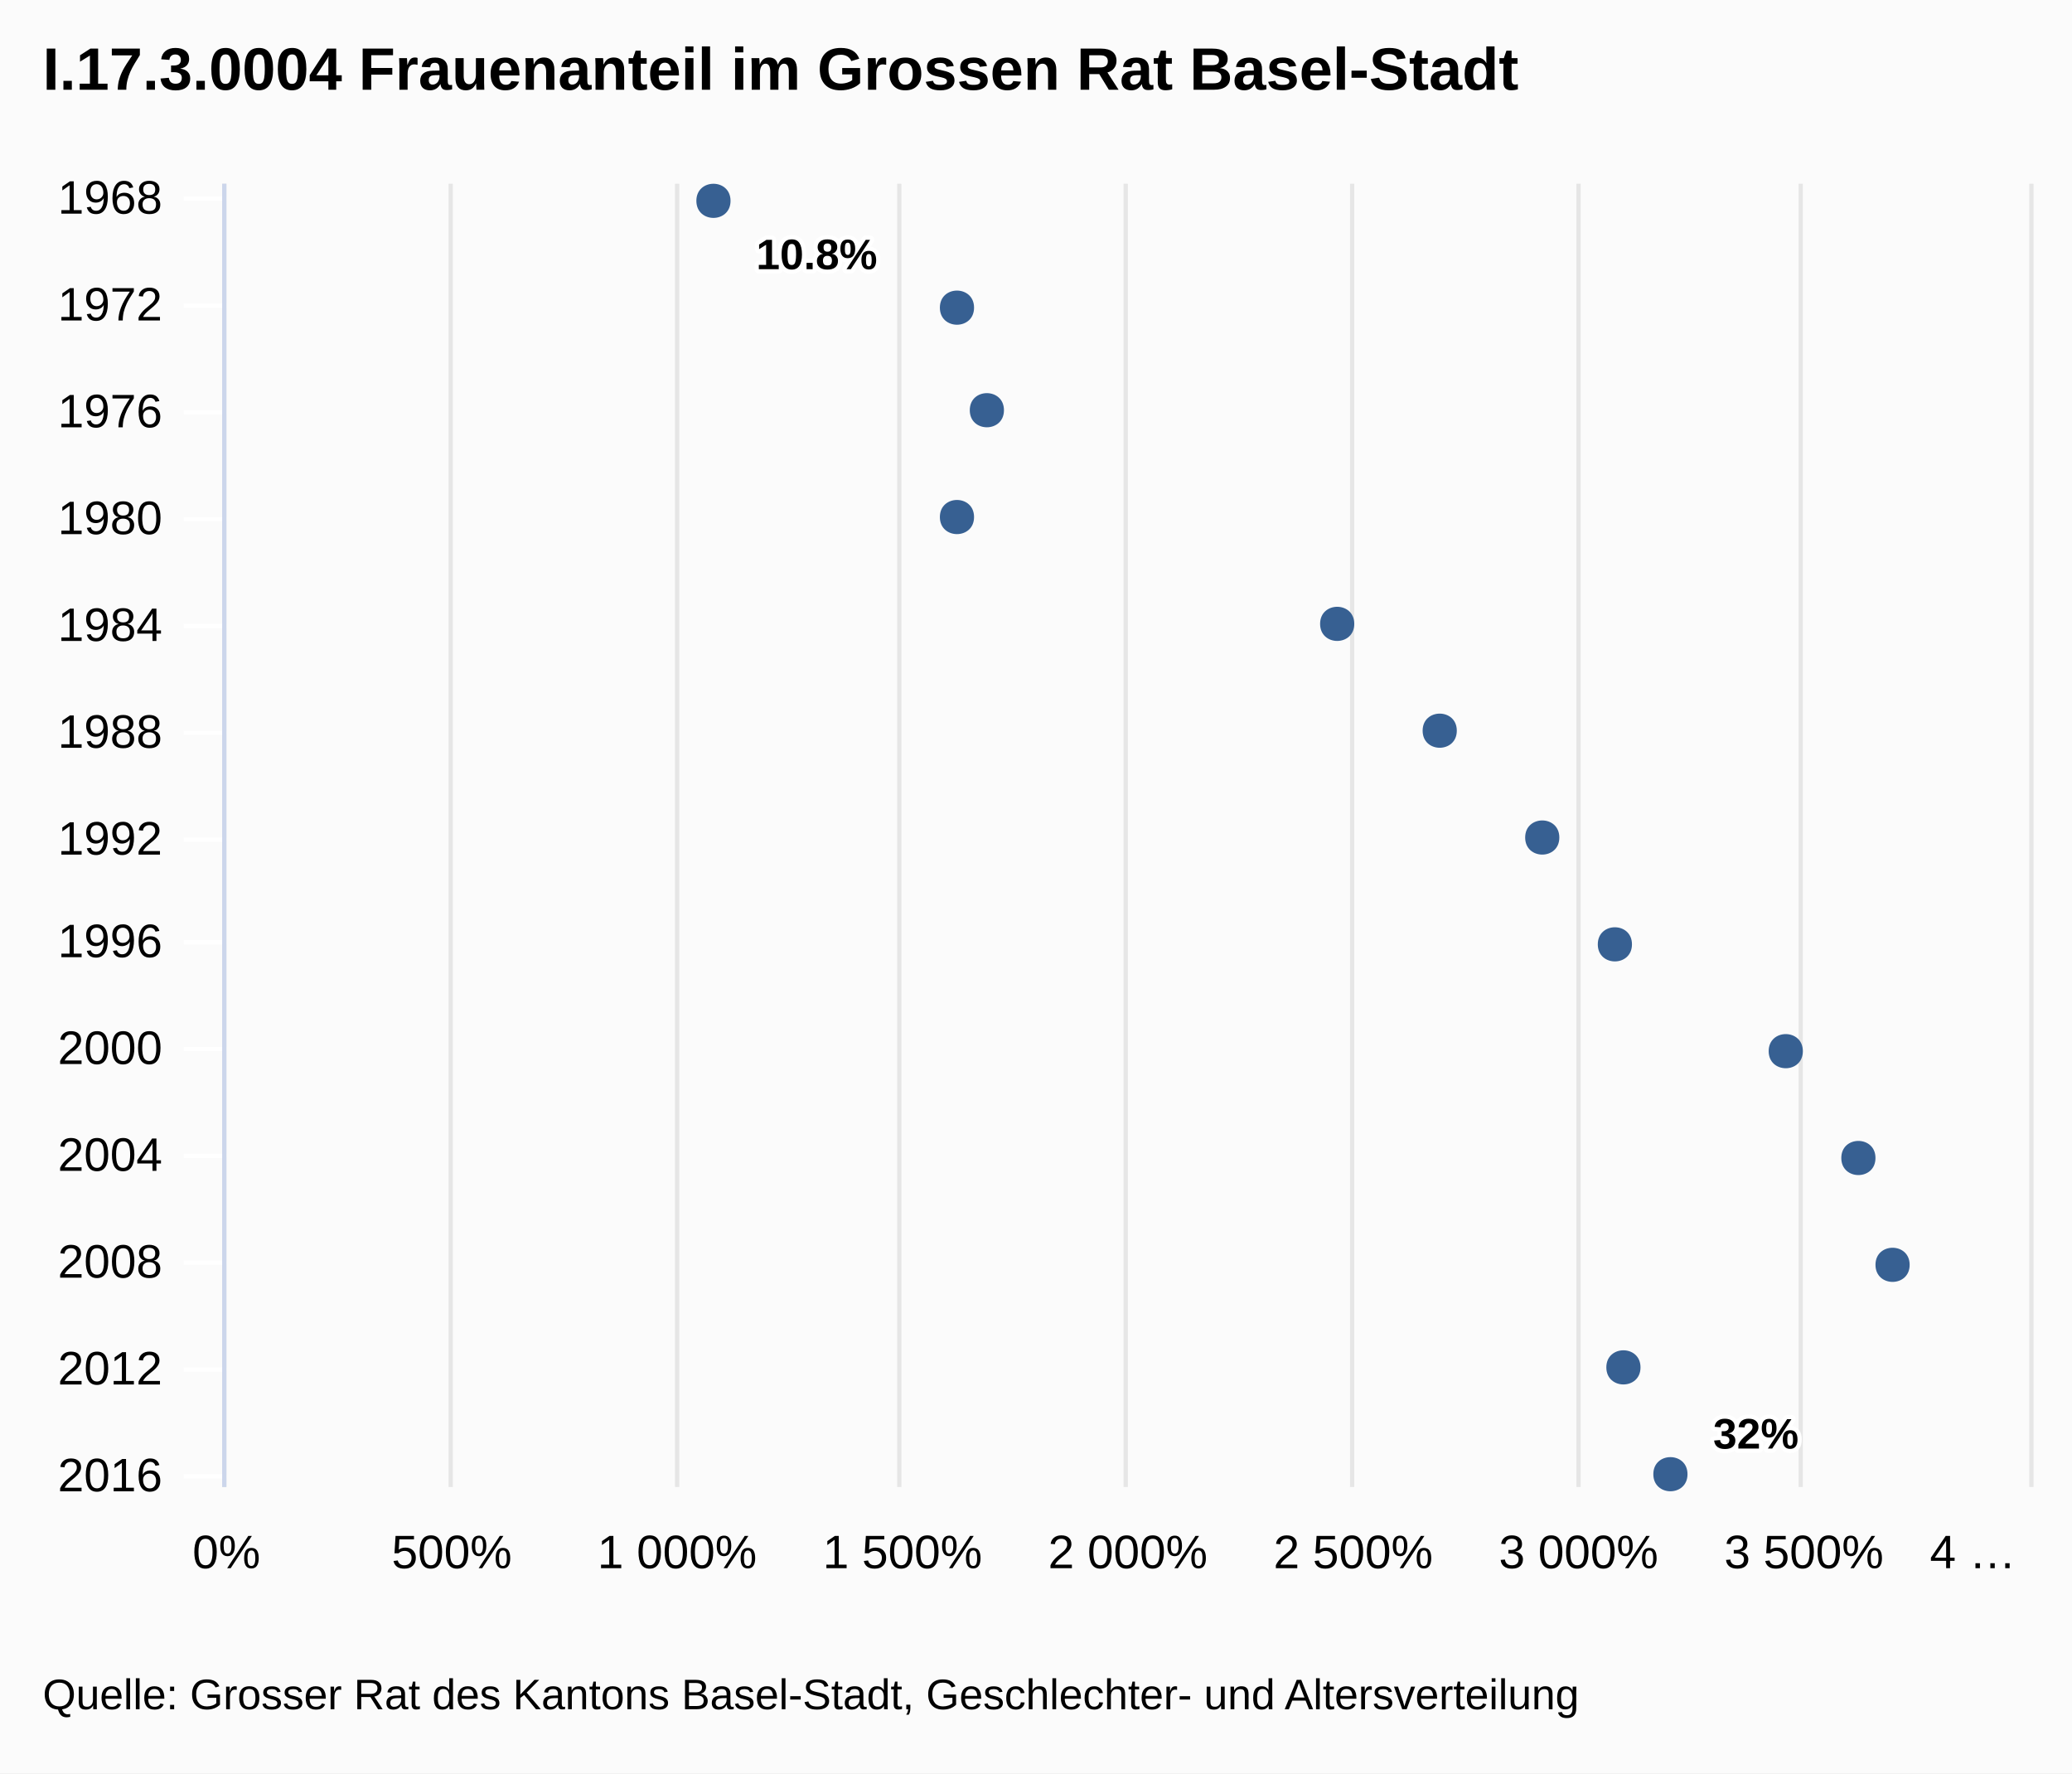
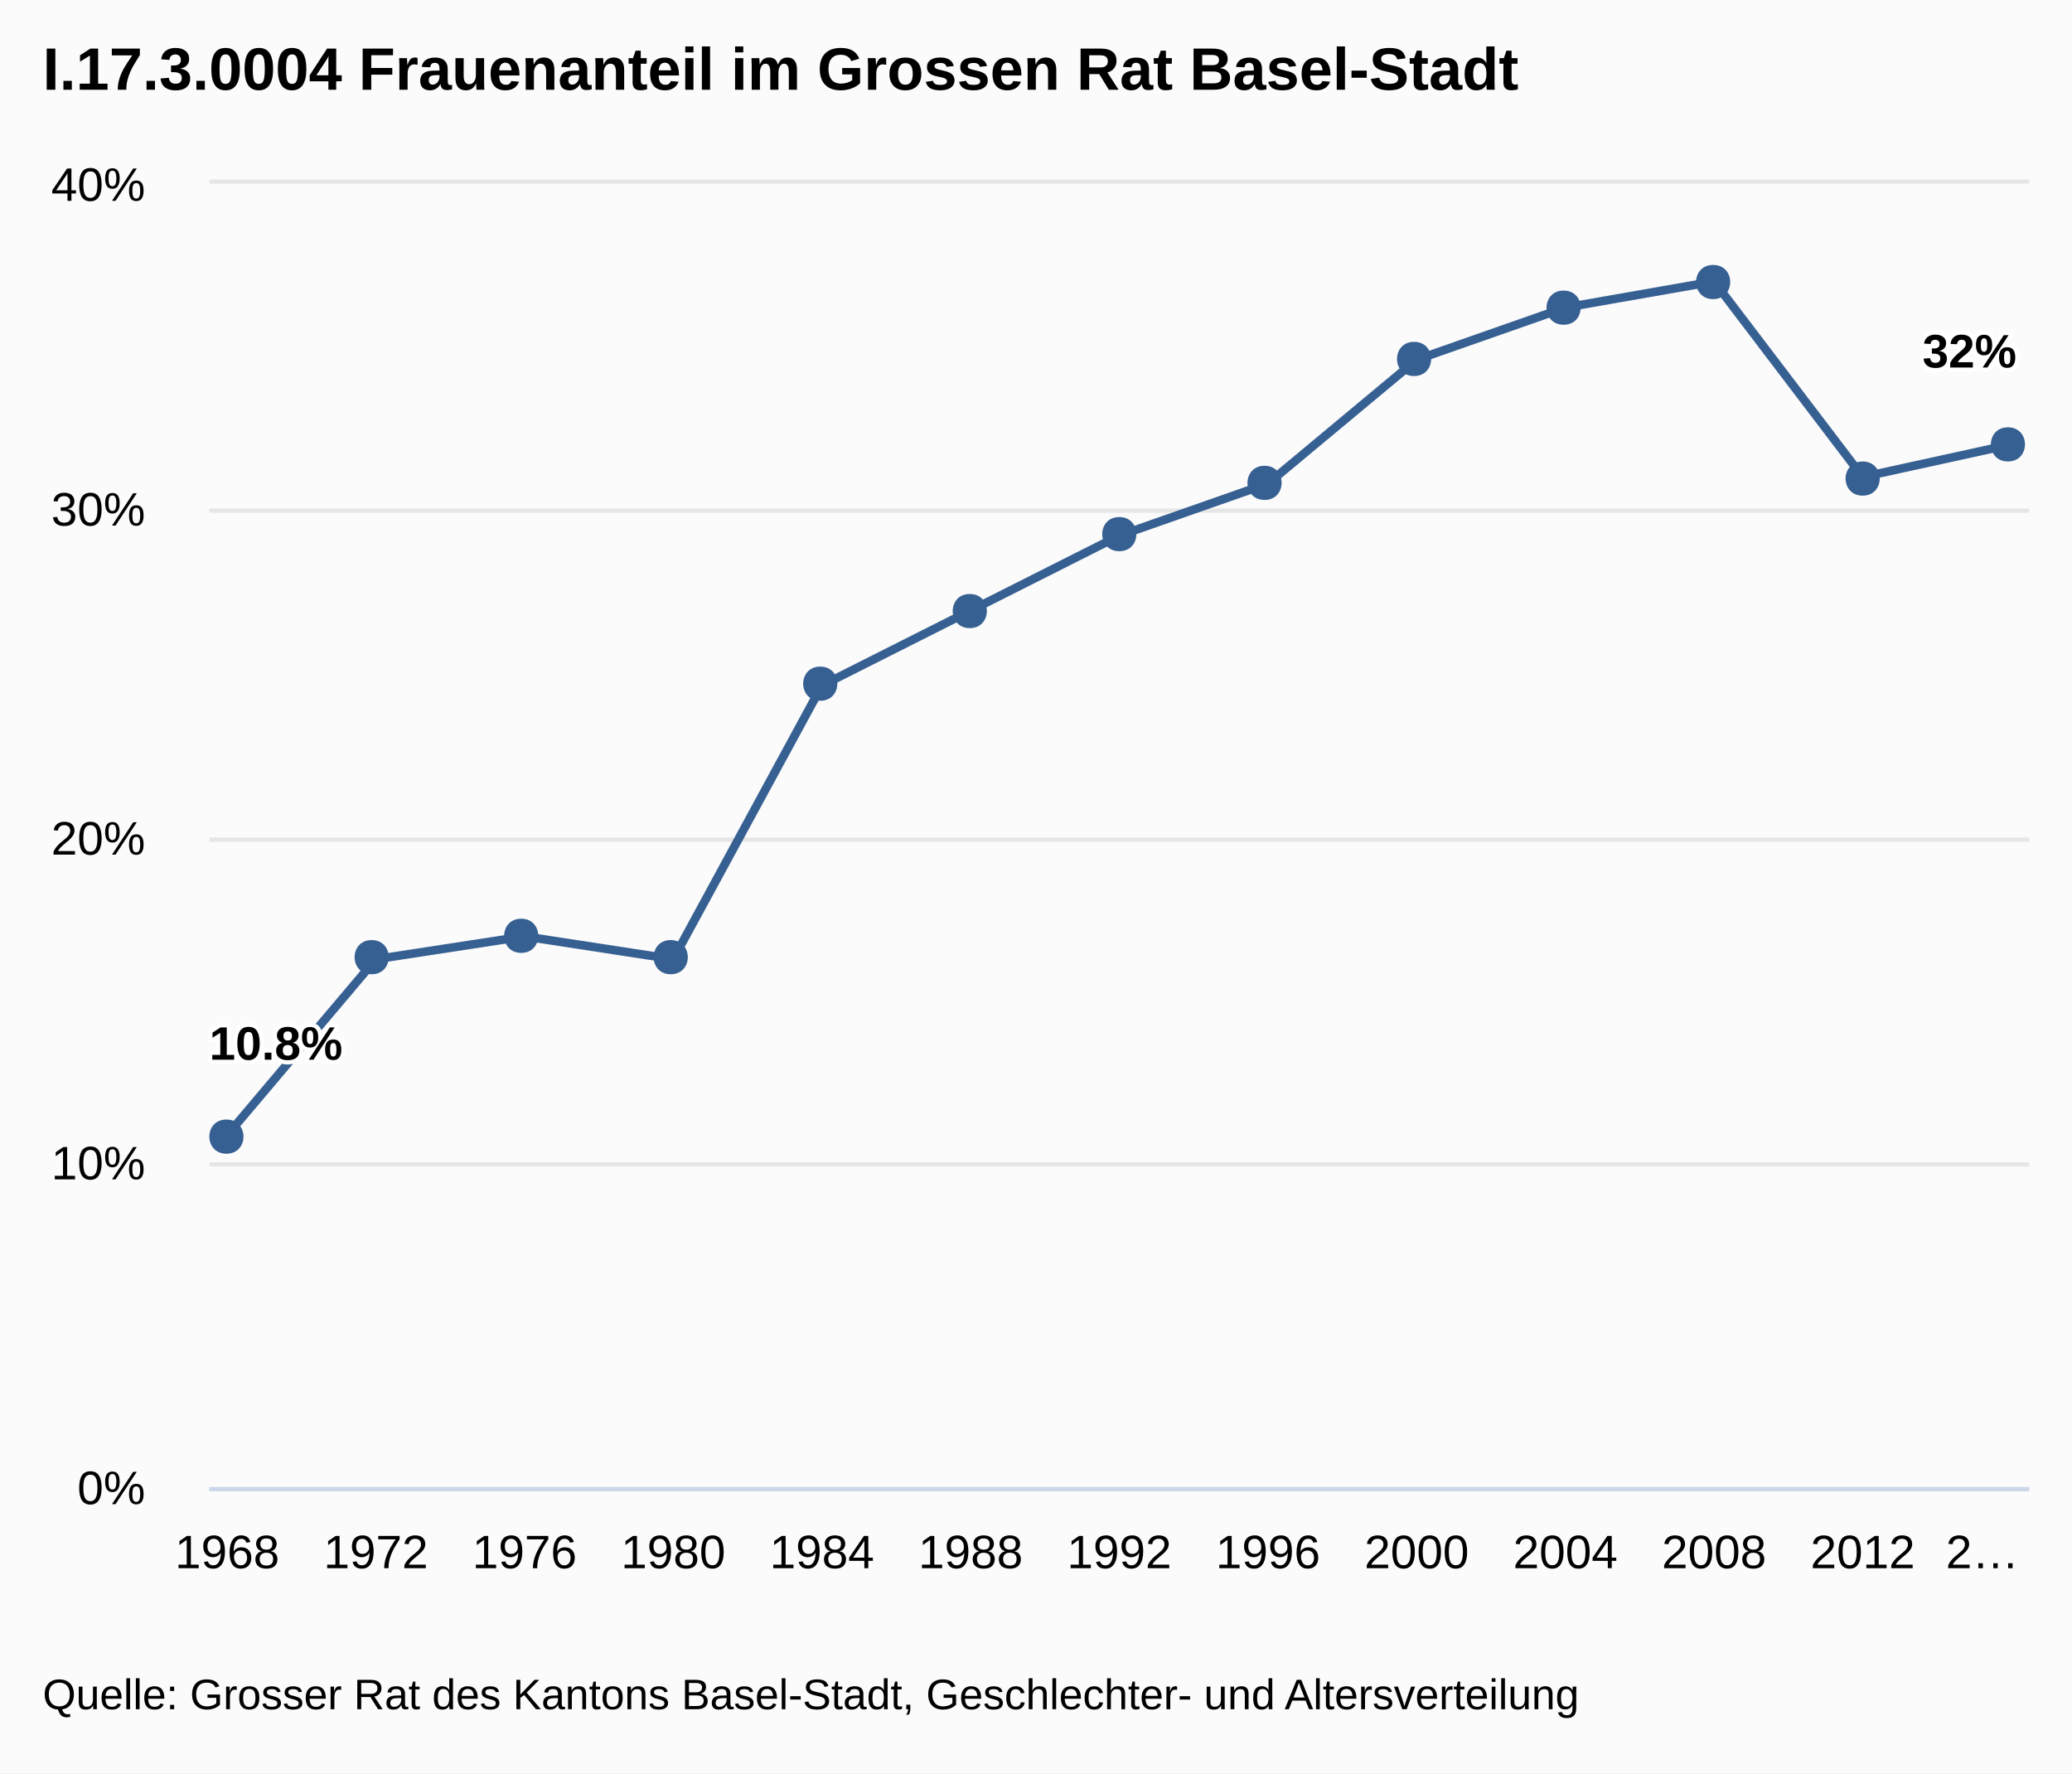
<svg xmlns="http://www.w3.org/2000/svg" class="highcharts-root" viewBox="0 0 485 415" font-family="Arial" font-size="12">
+   <defs>
+     <clipPath id="a">
+       <path fill="none" d="M0 0h426v305H0z" />
+     </clipPath>
+   </defs>
  <rect fill="#fbfbfb" class="highcharts-background" width="485" height="415" rx="0" ry="0" />
-   <path fill="none" class="highcharts-plot-background" d="M53 43h422v305H53z" />
+   <path fill="none" class="highcharts-plot-background" d="M49 43h426v305H49z" />
  <g class="highcharts-grid highcharts-xaxis-grid">
-     <path fill="none" class="highcharts-grid-line" d="M53 46.5h422m-422 25h422m-422 25h422m-422 25h422m-422 25h422m-422 25h422m-422 25h422m-422 24h422m-422 25h422m-422 25h422m-422 25h422m-422 25h422m-422 25h422" />
+     <path fill="none" class="highcharts-grid-line" d="M52.5 43v305m35-305v305m35-305v305m35-305v305m34-305v305m35-305v305m35-305v305m35-305v305m35-305v305m34-305v305m35-305v305m35-305v305m35-305v305" />
  </g>
  <g class="highcharts-grid highcharts-yaxis-grid">
-     <path fill="none" stroke="#e6e6e6" class="highcharts-grid-line" d="M52.5 43v305m53-305v305m53-305v305m52-305v305m53-305v305m53-305v305m53-305v305m52-305v305m54-305v305" />
+     <path fill="none" stroke="#e6e6e6" class="highcharts-grid-line" d="M49 348.5h426m-426-76h426m-426-76h426m-426-77h426m-426-77h426" />
  </g>
-   <path fill="none" class="highcharts-plot-border" d="M53 43h422v305H53z" />
+   <path fill="none" class="highcharts-plot-border" d="M49 43h426v305H49z" />
  <g class="highcharts-axis highcharts-xaxis">
-     <path fill="none" class="highcharts-tick" stroke="#FFF" d="M53 46.5H43m10 25H43m10 25H43m10 25H43m10 25H43m10 25H43m10 25H43m10 24H43m10 25H43m10 25H43m10 25H43m10 25H43m10 25H43" />
-     <path fill="none" class="highcharts-axis-line" stroke="#ccd6eb" d="M52.5 43v305" />
+     <path fill="none" class="highcharts-axis-line" stroke="#ccd6eb" d="M49 348.5h426" />
  </g>
  <g class="highcharts-axis highcharts-yaxis">
-     <path fill="none" class="highcharts-axis-line" d="M53 348h422" />
+     <path fill="none" class="highcharts-axis-line" d="M49 43v305" />
  </g>
  <g class="highcharts-series-group">
-     <g class="highcharts-markers highcharts-series-0 highcharts-scatter-series highcharts-color-undefined highcharts-tracker">
-       <path fill="#376092" d="M395 345c0-5.328-8-5.328-8 0s8 5.328 8 0zm-11-25c0-5.328-8-5.328-8 0s8 5.328 8 0zm63-24c0-5.328-8-5.328-8 0s8 5.328 8 0zm-8-25c0-5.328-8-5.328-8 0s8 5.328 8 0zm-17-25c0-5.328-8-5.328-8 0s8 5.328 8 0zm-40-25c0-5.328-8-5.328-8 0s8 5.328 8 0zm-17-25c0-5.328-8-5.328-8 0s8 5.328 8 0zm-24-25c0-5.328-8-5.328-8 0s8 5.328 8 0zm-24-25c0-5.328-8-5.328-8 0s8 5.328 8 0zm-89-25c0-5.328-8-5.328-8 0s8 5.328 8 0zm7-25c0-5.328-8-5.328-8 0s8 5.328 8 0zm-7-24c0-5.328-8-5.328-8 0s8 5.328 8 0zm-57-25c0-5.328-8-5.328-8 0s8 5.328 8 0z" class="highcharts-point" />
+     <g class="highcharts-series highcharts-series-0 highcharts-line-series highcharts-color-undefined" transform="translate(49 43)" clip-path="url(#a)">
+       <path fill="none" d="M4.176 222.65l34.804-41.175 34.804-5.337 34.804 5.337 34.804-64.05 34.804-17.537L213 82.35l34.804-12.2 34.804-28.975 34.804-12.2 34.804-6.1 34.804 45.75L421.824 61" class="highcharts-graph" stroke="#376092" stroke-width="2" stroke-linejoin="round" stroke-linecap="round" />
+       <path fill="none" d="M-5.824 222.65h10l34.804-41.175 34.804-5.337 34.804 5.337 34.804-64.05 34.804-17.537L213 82.35l34.804-12.2 34.804-28.975 34.804-12.2 34.804-6.1 34.804 45.75L421.824 61h10" stroke-linejoin="round" stroke="rgba(192,192,192,0)" stroke-width="22" class="highcharts-tracker" />
+     </g>
+     <g class="highcharts-markers highcharts-series-0 highcharts-line-series highcharts-color-undefined highcharts-tracker">
+       <path fill="#376092" d="M470 100c5.328 0 5.328 8 0 8s-5.328-8 0-8zm-34 8c5.328 0 5.328 8 0 8s-5.328-8 0-8zm-35-46c5.328 0 5.328 8 0 8s-5.328-8 0-8zm-35 6c5.328 0 5.328 8 0 8s-5.328-8 0-8zm-35 12c5.328 0 5.328 8 0 8s-5.328-8 0-8zm-35 29c5.328 0 5.328 8 0 8s-5.328-8 0-8zm-34 12c5.328 0 5.328 8 0 8s-5.328-8 0-8zm-35 18c5.328 0 5.328 8 0 8s-5.328-8 0-8zm-35 17c5.328 0 5.328 8 0 8s-5.328-8 0-8zm-35 64c5.328 0 5.328 8 0 8s-5.328-8 0-8zm-35-5c5.328 0 5.328 8 0 8s-5.328-8 0-8zm-35 5c5.328 0 5.328 8 0 8s-5.328-8 0-8zm-34 42c5.328 0 5.328 8 0 8s-5.328-8 0-8z" class="highcharts-point" />
    </g>
  </g>
  <text x="10" class="highcharts-title" style="width:421px" y="21" color="#000" font-size="14" font-weight="700">
    <tspan>I.17.3.0004 Frauenanteil im Grossen Rat Basel-Stadt</tspan>
  </text>
-   <g class="highcharts-data-labels highcharts-series-0 highcharts-scatter-series highcharts-color-undefined highcharts-tracker">
-     <text x="5" style="text-outline:1px contrast" y="15" font-size="10" font-weight="700" color="#000" transform="translate(172 48)" class="highcharts-label highcharts-data-label highcharts-data-label-color-undefined">
-       <tspan x="5" y="15" class="highcharts-text-outline" fill="#FFF" stroke="#FFF" stroke-width="2" stroke-linejoin="round">10.8%</tspan>
-       <tspan x="5" y="15">10.8%</tspan>
+   <g class="highcharts-data-labels highcharts-series-0 highcharts-line-series highcharts-color-undefined">
+     <text x="5" style="text-outline:1px contrast" y="16" font-size="11" font-weight="700" color="#000" transform="translate(44 232)" class="highcharts-label highcharts-data-label highcharts-data-label-color-undefined">
+       <tspan x="5" y="16" class="highcharts-text-outline" fill="#FFF" stroke="#FFF" stroke-width="2" stroke-linejoin="round">10.8%</tspan>
+       <tspan x="5" y="16">10.8%</tspan>
    </text>
-     <text x="5" style="text-outline:1px contrast" y="15" font-size="10" font-weight="700" color="#000" transform="translate(396 324)" class="highcharts-label highcharts-data-label highcharts-data-label-color-undefined">
-       <tspan x="5" y="15" class="highcharts-text-outline" fill="#FFF" stroke="#FFF" stroke-width="2" stroke-linejoin="round">32%</tspan>
-       <tspan x="5" y="15">32%</tspan>
+     <text x="5" style="text-outline:1px contrast" y="16" font-size="11" font-weight="700" color="#000" transform="translate(445 70)" class="highcharts-label highcharts-data-label highcharts-data-label-color-undefined">
+       <tspan x="5" y="16" class="highcharts-text-outline" fill="#FFF" stroke="#FFF" stroke-width="2" stroke-linejoin="round">32%</tspan>
+       <tspan x="5" y="16">32%</tspan>
    </text>
  </g>
-   <g class="highcharts-axis-labels highcharts-xaxis-labels" text-anchor="end" color="#000" cursor="default" font-size="11">
-     <text x="38" style="width:150px" y="50">
-       <tspan>1968</tspan>
-     </text>
-     <text x="38" style="width:150px" y="75">
-       <tspan>1972</tspan>
-     </text>
-     <text x="38" style="width:150px" y="100">
-       <tspan>1976</tspan>
-     </text>
-     <text x="38" style="width:150px" y="125">
-       <tspan>1980</tspan>
-     </text>
-     <text x="38" style="width:150px" y="150">
-       <tspan>1984</tspan>
-     </text>
-     <text x="38" style="width:150px" y="175">
-       <tspan>1988</tspan>
-     </text>
-     <text x="38" style="width:150px" y="200">
-       <tspan>1992</tspan>
-     </text>
-     <text x="38" style="width:150px" y="224">
-       <tspan>1996</tspan>
-     </text>
-     <text x="38" style="width:150px" y="249">
-       <tspan>2000</tspan>
-     </text>
-     <text x="38" style="width:150px" y="274">
-       <tspan>2004</tspan>
-     </text>
-     <text x="38" style="width:150px" y="299">
-       <tspan>2008</tspan>
-     </text>
-     <text x="38" style="width:150px" y="324">
-       <tspan>2012</tspan>
-     </text>
-     <text x="38" style="width:150px" y="349">
-       <tspan>2016</tspan>
+   <g class="highcharts-axis-labels highcharts-xaxis-labels" text-anchor="middle" color="#000" cursor="default" font-size="11">
+     <text x="53.176" y="367">
+             1968
+         </text>
+     <text x="87.98" y="367">
+             1972
+         </text>
+     <text x="122.784" y="367">
+             1976
+         </text>
+     <text x="157.588" y="367">
+             1980
+         </text>
+     <text x="192.392" y="367">
+             1984
+         </text>
+     <text x="227.196" y="367">
+             1988
+         </text>
+     <text x="262" y="367">
+             1992
+         </text>
+     <text x="296.804" y="367">
+             1996
+         </text>
+     <text x="331.608" y="367">
+             2000
+         </text>
+     <text x="366.412" y="367">
+             2004
+         </text>
+     <text x="401.216" y="367">
+             2008
+         </text>
+     <text x="436.02" y="367">
+             2012
+         </text>
+     <text x="464.037" style="width:21.926" y="367" text-overflow="ellipsis">
+       <tspan>2…</tspan>
    </text>
  </g>
-   <g class="highcharts-axis-labels highcharts-yaxis-labels" text-anchor="middle" color="#000" cursor="default" font-size="11">
-     <text x="53" y="367">
-             0%
-         </text>
-     <text x="105.75" y="367">
-             500%
-         </text>
-     <text x="158.5" y="367">
-       <tspan>1 000%</tspan>
+   <g class="highcharts-axis-labels highcharts-yaxis-labels" text-anchor="end" color="#000" cursor="default" font-size="11">
+     <text x="34" style="width:150px" y="352">
+       <tspan>0%</tspan>
    </text>
-     <text x="211.25" y="367">
-       <tspan>1 500%</tspan>
+     <text x="34" style="width:150px" y="276">
+       <tspan>10%</tspan>
    </text>
-     <text x="264" y="367">
-       <tspan>2 000%</tspan>
+     <text x="34" style="width:150px" y="200">
+       <tspan>20%</tspan>
    </text>
-     <text x="316.75" y="367">
-       <tspan>2 500%</tspan>
+     <text x="34" style="width:150px" y="123">
+       <tspan>30%</tspan>
    </text>
-     <text x="369.5" y="367">
-       <tspan>3 000%</tspan>
-     </text>
-     <text x="422.25" y="367">
-       <tspan>3 500%</tspan>
-     </text>
-     <text x="461.813" style="width:26.375" y="367" text-overflow="ellipsis">
-       <tspan>4 …</tspan>
+     <text x="34" style="width:150px" y="47">
+       <tspan>40%</tspan>
    </text>
  </g>
  <text x="10" class="highcharts-credits" y="400" cursor="default" color="#000" font-size="10">
    <tspan>Quelle: Grosser Rat des Kantons Basel-Stadt, Geschlechter- und Altersverteilung</tspan>
  </text>
</svg>
